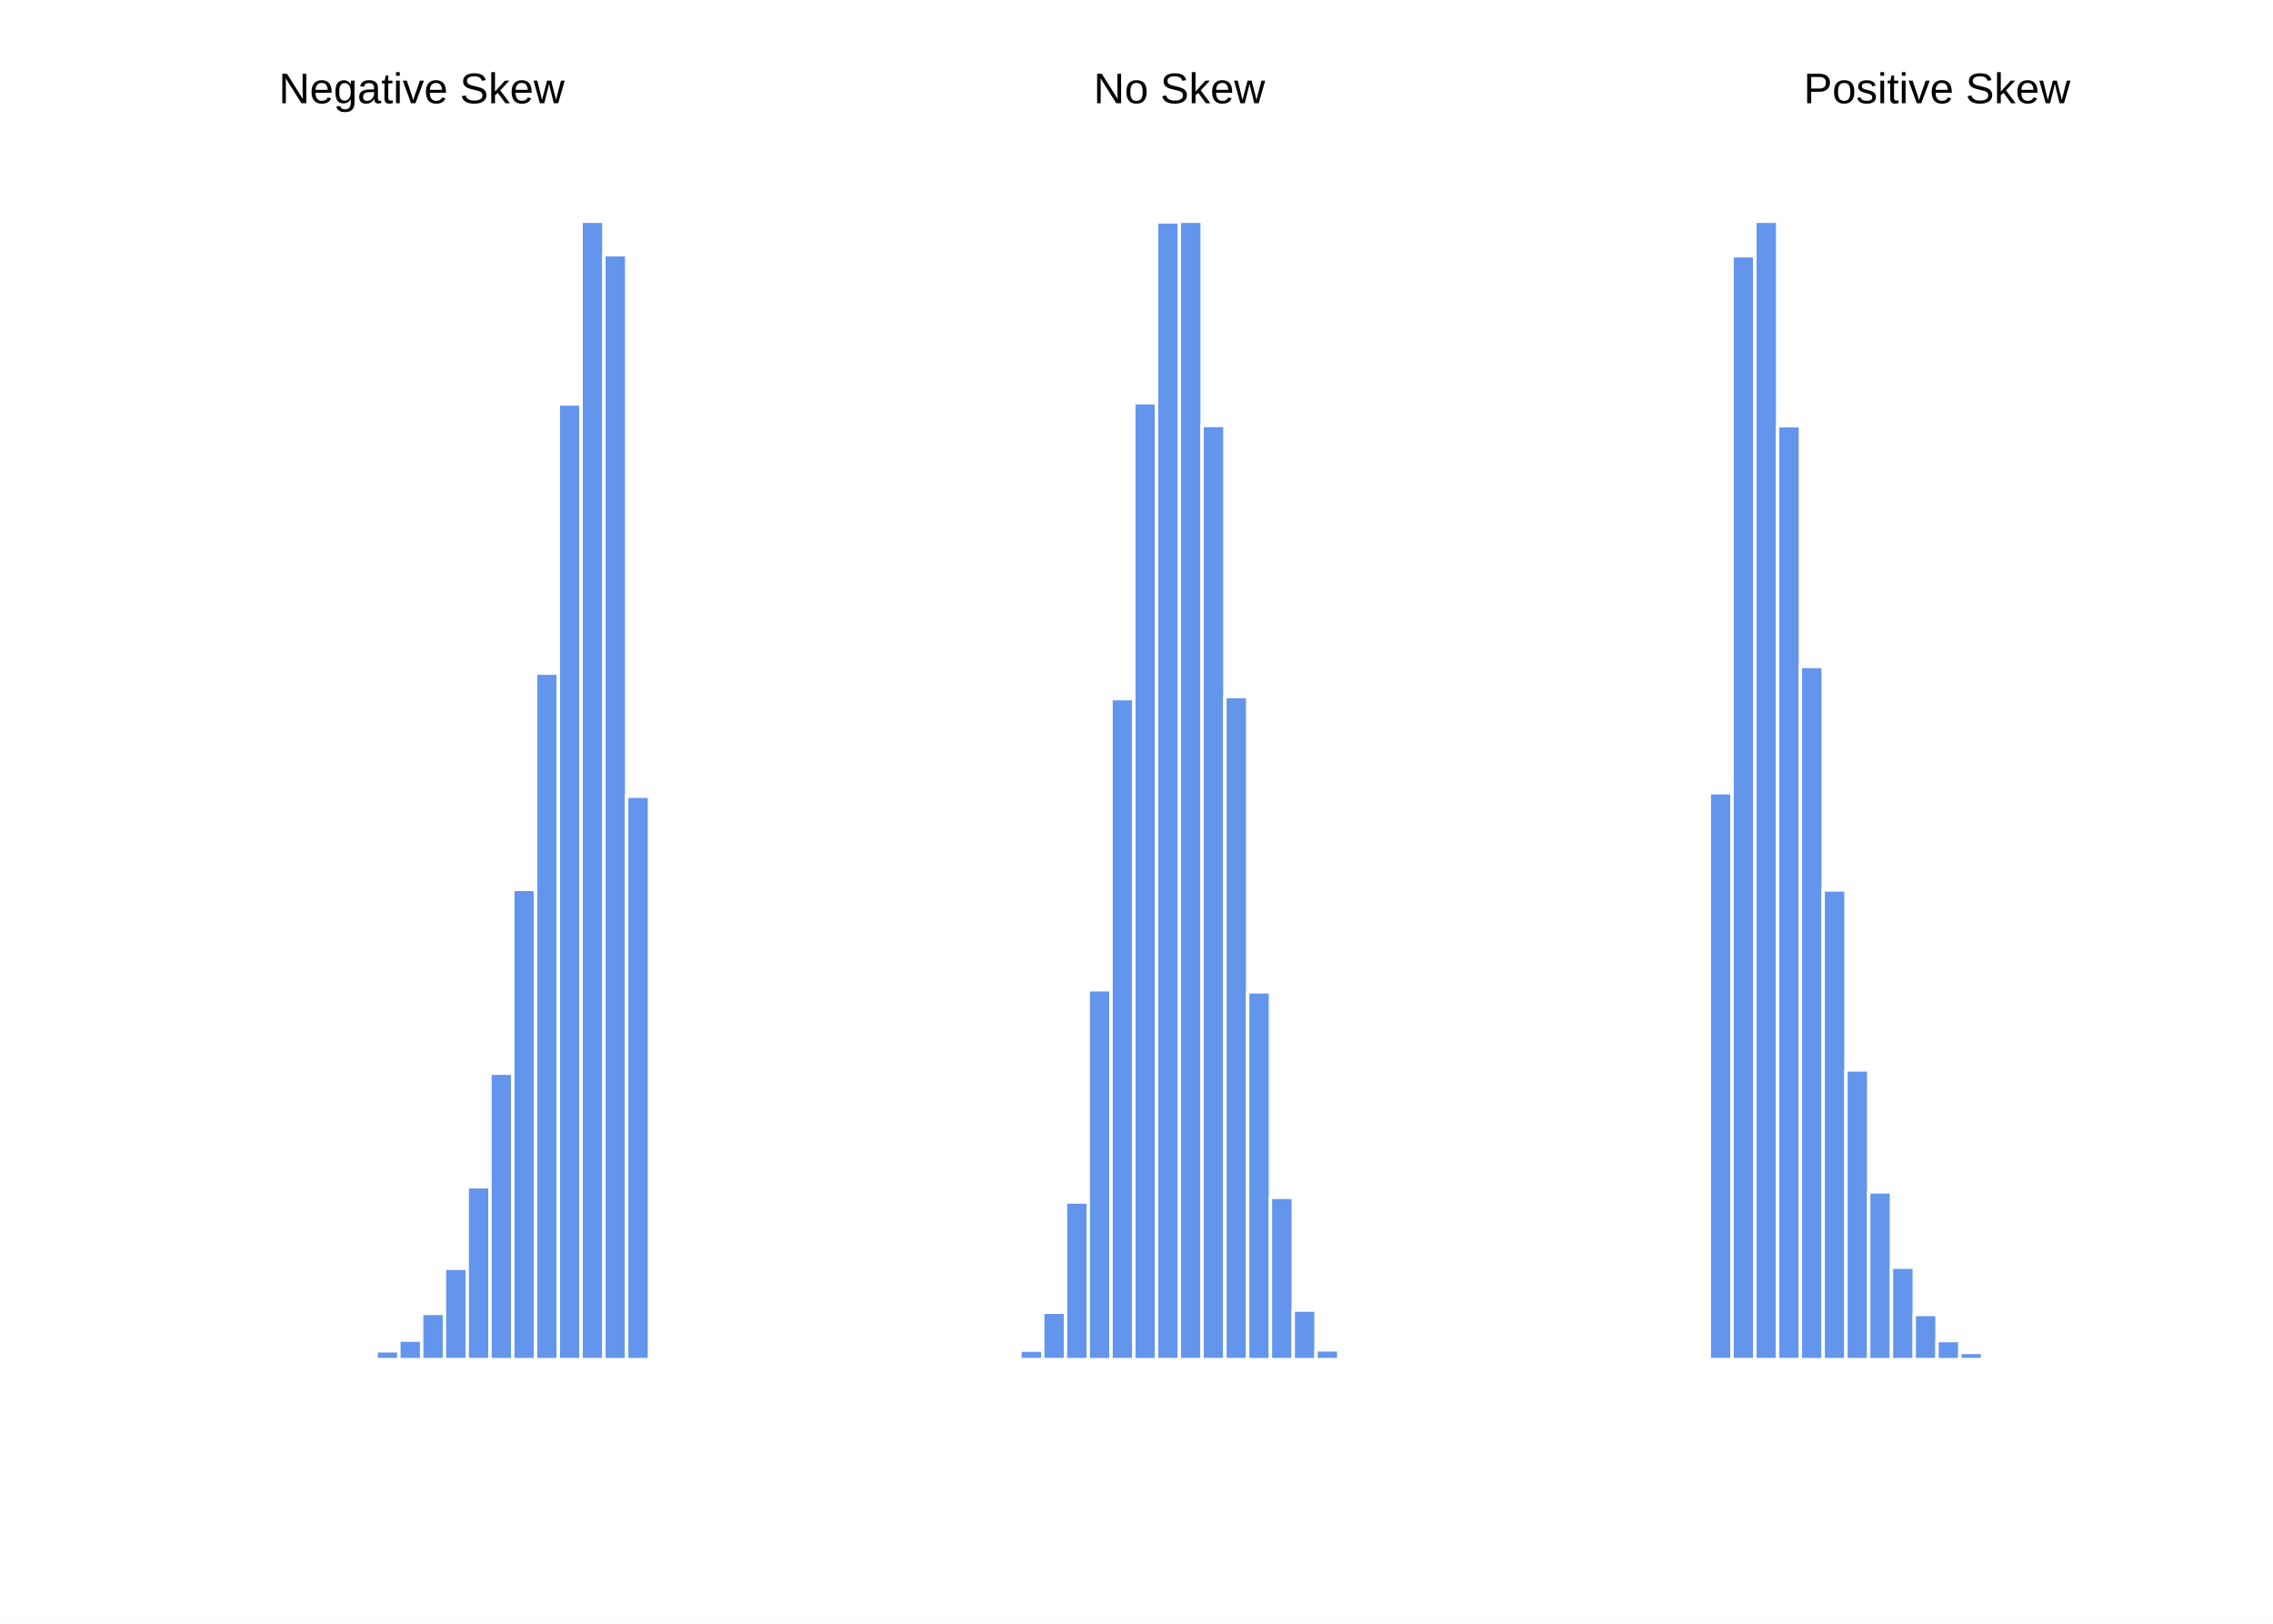
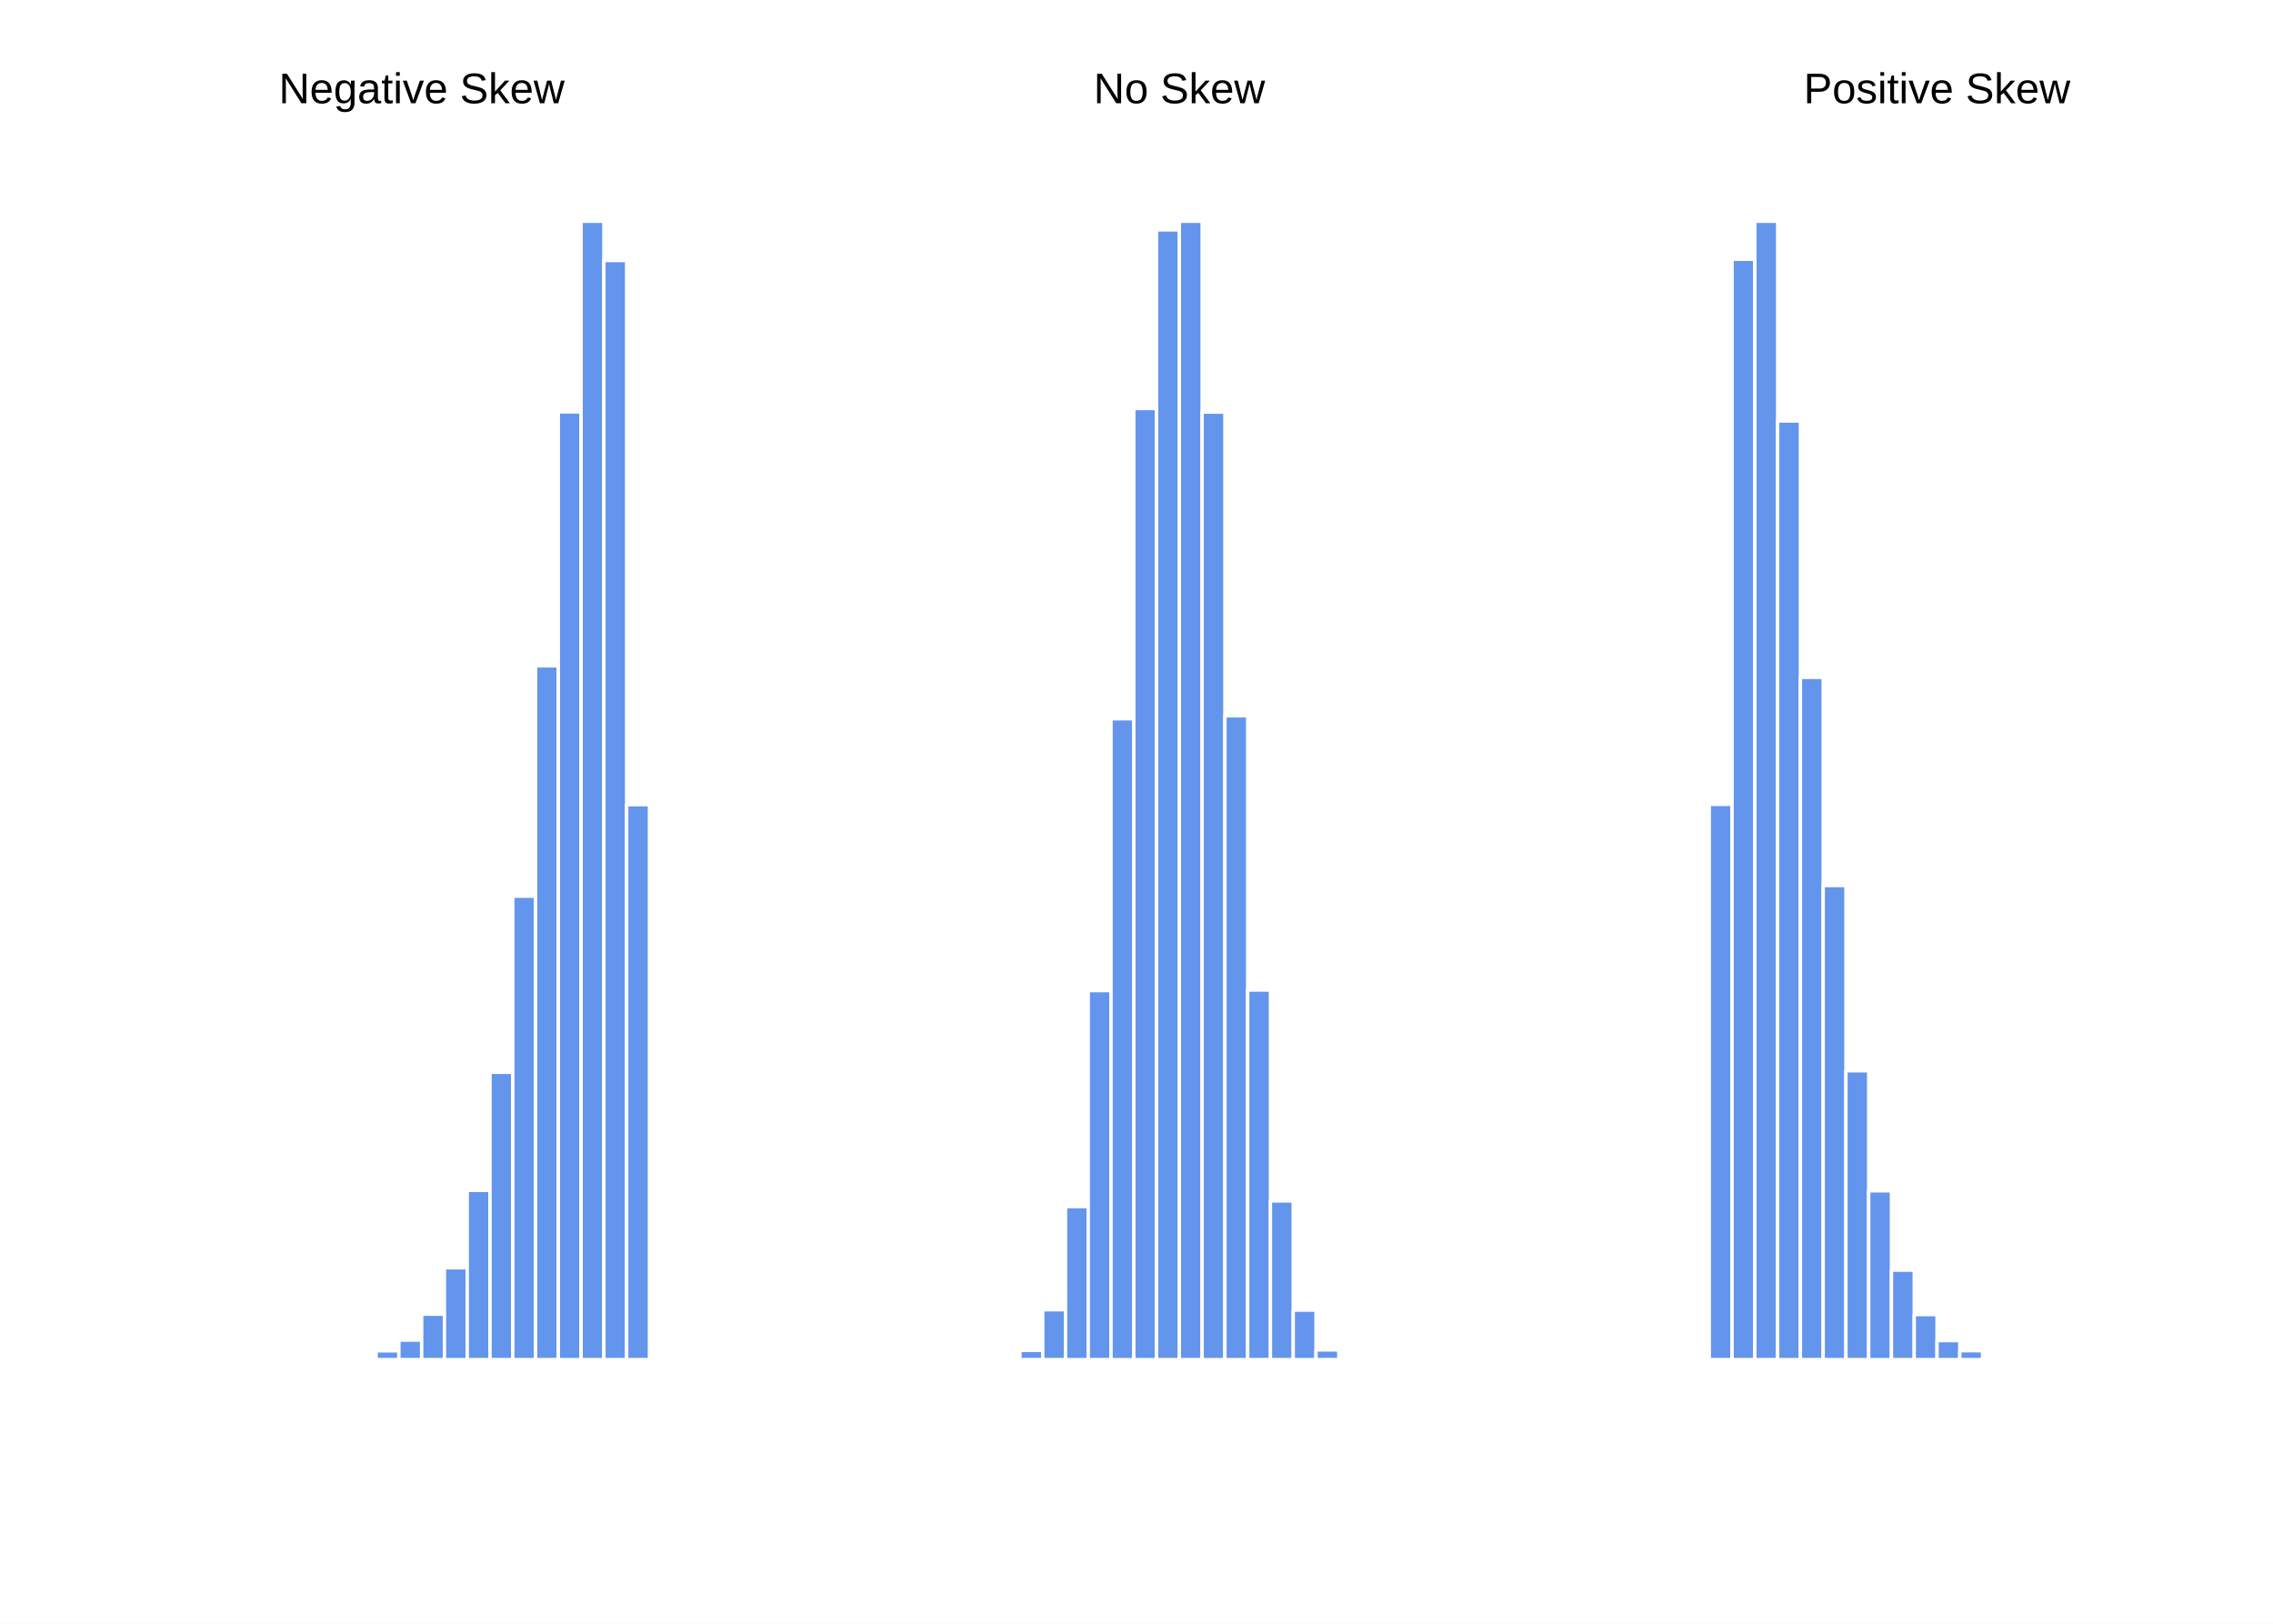
<svg xmlns="http://www.w3.org/2000/svg" class="svglite" width="504.00pt" height="360.00pt" viewBox="0 0 504.00 360.00">
  <defs>
    <style type="text/css">
    .svglite line, .svglite polyline, .svglite polygon, .svglite path, .svglite rect, .svglite circle {
      fill: none;
      stroke: #000000;
      stroke-linecap: round;
      stroke-linejoin: round;
      stroke-miterlimit: 10.00;
    }
    .svglite text {
      white-space: pre;
    }
  </style>
  </defs>
  <rect width="100%" height="100%" style="stroke: none; fill: #FFFFFF;" />
  <defs>
    <clipPath id="cpMC4wMHw1MDQuMDB8MC4wMHwzNjAuMDA=">
      <rect x="0.00" y="0.00" width="504.00" height="360.00" />
    </clipPath>
  </defs>
  <g clip-path="url(#cpMC4wMHw1MDQuMDB8MC4wMHwzNjAuMDA=)">
</g>
  <defs>
    <clipPath id="cpMzguOTd8MTQ4LjA0fDM4Ljk3fDMxMS41Mw==">
      <rect x="38.97" y="38.97" width="109.08" height="272.56" />
    </clipPath>
  </defs>
  <g clip-path="url(#cpMzguOTd8MTQ4LjA0fDM4Ljk3fDMxMS41Mw==)">
</g>
  <defs>
    <clipPath id="cpMC4wMHwxNjguMDB8MC4wMHwzNjAuMDA=">
      <rect x="0.00" y="0.00" width="168.00" height="360.00" />
    </clipPath>
  </defs>
  <g clip-path="url(#cpMC4wMHwxNjguMDB8MC4wMHwzNjAuMDA=)">
    <text x="93.50" y="22.89" text-anchor="middle" style="font-size: 9.50px; font-family: &quot;Arial&quot;;" textLength="63.38px" lengthAdjust="spacingAndGlyphs">Negative Skew</text>
  </g>
  <g clip-path="url(#cpMzguOTd8MTQ4LjA0fDM4Ljk3fDMxMS41Mw==)">
    <rect x="43.01" y="301.43" width="5.05" height="0.00" style="stroke-width: 0.75; stroke: #FFFFFF; fill: #6495ED;" />
    <rect x="48.06" y="301.43" width="5.05" height="0.00" style="stroke-width: 0.75; stroke: #FFFFFF; fill: #6495ED;" />
    <rect x="53.11" y="301.43" width="5.05" height="0.00" style="stroke-width: 0.75; stroke: #FFFFFF; fill: #6495ED;" />
-     <rect x="58.16" y="301.43" width="5.05" height="0.00" style="stroke-width: 0.75; stroke: #FFFFFF; fill: #6495ED;" />
-     <rect x="63.21" y="301.43" width="5.05" height="0.00" style="stroke-width: 0.75; stroke: #FFFFFF; fill: #6495ED;" />
-     <rect x="68.26" y="301.35" width="5.05" height="0.086" style="stroke-width: 0.75; stroke: #FFFFFF; fill: #6495ED;" />
-     <rect x="73.30" y="301.29" width="5.05" height="0.15" style="stroke-width: 0.75; stroke: #FFFFFF; fill: #6495ED;" />
-     <rect x="78.35" y="300.87" width="5.05" height="0.57" style="stroke-width: 0.75; stroke: #FFFFFF; fill: #6495ED;" />
+     <rect x="58.16" y="301.42" width="5.05" height="0.012" style="stroke-width: 0.75; stroke: #FFFFFF; fill: #6495ED;" />
+     <rect x="63.21" y="301.42" width="5.05" height="0.012" style="stroke-width: 0.75; stroke: #FFFFFF; fill: #6495ED;" />
+     <rect x="68.26" y="301.42" width="5.05" height="0.012" style="stroke-width: 0.75; stroke: #FFFFFF; fill: #6495ED;" />
+     <rect x="73.30" y="301.24" width="5.05" height="0.20" style="stroke-width: 0.75; stroke: #FFFFFF; fill: #6495ED;" />
+     <rect x="78.35" y="300.91" width="5.05" height="0.53" style="stroke-width: 0.75; stroke: #FFFFFF; fill: #6495ED;" />
    <rect x="83.40" y="299.50" width="5.05" height="1.93" style="stroke-width: 0.75; stroke: #FFFFFF; fill: #6495ED;" />
-     <rect x="88.45" y="297.12" width="5.05" height="4.32" style="stroke-width: 0.75; stroke: #FFFFFF; fill: #6495ED;" />
-     <rect x="93.50" y="291.19" width="5.05" height="10.24" style="stroke-width: 0.75; stroke: #FFFFFF; fill: #6495ED;" />
-     <rect x="98.55" y="281.19" width="5.05" height="20.24" style="stroke-width: 0.75; stroke: #FFFFFF; fill: #6495ED;" />
-     <rect x="103.60" y="263.12" width="5.05" height="38.31" style="stroke-width: 0.75; stroke: #FFFFFF; fill: #6495ED;" />
-     <rect x="108.65" y="237.94" width="5.05" height="63.50" style="stroke-width: 0.75; stroke: #FFFFFF; fill: #6495ED;" />
-     <rect x="113.70" y="197.19" width="5.05" height="104.25" style="stroke-width: 0.75; stroke: #FFFFFF; fill: #6495ED;" />
-     <rect x="118.75" y="149.24" width="5.05" height="152.20" style="stroke-width: 0.75; stroke: #FFFFFF; fill: #6495ED;" />
-     <rect x="123.80" y="89.57" width="5.05" height="211.86" style="stroke-width: 0.75; stroke: #FFFFFF; fill: #6495ED;" />
+     <rect x="88.45" y="297.12" width="5.05" height="4.31" style="stroke-width: 0.75; stroke: #FFFFFF; fill: #6495ED;" />
+     <rect x="93.50" y="291.37" width="5.05" height="10.06" style="stroke-width: 0.75; stroke: #FFFFFF; fill: #6495ED;" />
+     <rect x="98.55" y="281.09" width="5.05" height="20.35" style="stroke-width: 0.75; stroke: #FFFFFF; fill: #6495ED;" />
+     <rect x="103.60" y="263.92" width="5.05" height="37.51" style="stroke-width: 0.75; stroke: #FFFFFF; fill: #6495ED;" />
+     <rect x="108.65" y="237.74" width="5.05" height="63.69" style="stroke-width: 0.75; stroke: #FFFFFF; fill: #6495ED;" />
+     <rect x="113.70" y="198.70" width="5.05" height="102.73" style="stroke-width: 0.75; stroke: #FFFFFF; fill: #6495ED;" />
+     <rect x="118.75" y="147.63" width="5.05" height="153.80" style="stroke-width: 0.75; stroke: #FFFFFF; fill: #6495ED;" />
+     <rect x="123.80" y="91.33" width="5.05" height="210.11" style="stroke-width: 0.75; stroke: #FFFFFF; fill: #6495ED;" />
    <rect x="128.85" y="49.06" width="5.05" height="252.37" style="stroke-width: 0.75; stroke: #FFFFFF; fill: #6495ED;" />
-     <rect x="133.90" y="56.48" width="5.05" height="244.96" style="stroke-width: 0.75; stroke: #FFFFFF; fill: #6495ED;" />
-     <rect x="138.95" y="176.53" width="5.05" height="124.91" style="stroke-width: 0.75; stroke: #FFFFFF; fill: #6495ED;" />
+     <rect x="133.90" y="57.75" width="5.05" height="243.68" style="stroke-width: 0.75; stroke: #FFFFFF; fill: #6495ED;" />
+     <rect x="138.95" y="178.41" width="5.05" height="123.02" style="stroke-width: 0.75; stroke: #FFFFFF; fill: #6495ED;" />
  </g>
  <defs>
    <clipPath id="cpMjA2Ljk3fDMxNi4wNHwzOC45N3wzMTEuNTM=">
      <rect x="206.97" y="38.97" width="109.08" height="272.56" />
    </clipPath>
  </defs>
  <g clip-path="url(#cpMjA2Ljk3fDMxNi4wNHwzOC45N3wzMTEuNTM=)">
</g>
  <defs>
    <clipPath id="cpMTY4LjAwfDMzNi4wMHwwLjAwfDM2MC4wMA==">
      <rect x="168.00" y="0.00" width="168.00" height="360.00" />
    </clipPath>
  </defs>
  <g clip-path="url(#cpMTY4LjAwfDMzNi4wMHwwLjAwfDM2MC4wMA==)">
    <text x="261.50" y="22.89" text-anchor="middle" style="font-size: 9.50px; font-family: &quot;Arial&quot;;" textLength="38.02px" lengthAdjust="spacingAndGlyphs">No Skew</text>
  </g>
  <g clip-path="url(#cpMjA2Ljk3fDMxNi4wNHwzOC45N3wzMTEuNTM=)">
    <rect x="211.01" y="301.43" width="5.05" height="0.00" style="stroke-width: 0.75; stroke: #FFFFFF; fill: #6495ED;" />
-     <rect x="216.06" y="301.41" width="5.05" height="0.030" style="stroke-width: 0.75; stroke: #FFFFFF; fill: #6495ED;" />
-     <rect x="221.11" y="301.20" width="5.05" height="0.24" style="stroke-width: 0.75; stroke: #FFFFFF; fill: #6495ED;" />
-     <rect x="226.16" y="299.35" width="5.05" height="2.08" style="stroke-width: 0.75; stroke: #FFFFFF; fill: #6495ED;" />
-     <rect x="231.21" y="290.94" width="5.05" height="10.49" style="stroke-width: 0.75; stroke: #FFFFFF; fill: #6495ED;" />
-     <rect x="236.26" y="266.51" width="5.05" height="34.93" style="stroke-width: 0.75; stroke: #FFFFFF; fill: #6495ED;" />
-     <rect x="241.30" y="219.45" width="5.05" height="81.99" style="stroke-width: 0.75; stroke: #FFFFFF; fill: #6495ED;" />
-     <rect x="246.35" y="154.90" width="5.05" height="146.53" style="stroke-width: 0.75; stroke: #FFFFFF; fill: #6495ED;" />
-     <rect x="251.40" y="89.28" width="5.05" height="212.16" style="stroke-width: 0.75; stroke: #FFFFFF; fill: #6495ED;" />
-     <rect x="256.45" y="49.19" width="5.05" height="252.24" style="stroke-width: 0.75; stroke: #FFFFFF; fill: #6495ED;" />
+     <rect x="216.06" y="301.43" width="5.05" height="0.00" style="stroke-width: 0.75; stroke: #FFFFFF; fill: #6495ED;" />
+     <rect x="221.11" y="301.26" width="5.05" height="0.18" style="stroke-width: 0.75; stroke: #FFFFFF; fill: #6495ED;" />
+     <rect x="226.16" y="299.39" width="5.05" height="2.04" style="stroke-width: 0.75; stroke: #FFFFFF; fill: #6495ED;" />
+     <rect x="231.21" y="290.39" width="5.05" height="11.04" style="stroke-width: 0.75; stroke: #FFFFFF; fill: #6495ED;" />
+     <rect x="236.26" y="267.51" width="5.05" height="33.93" style="stroke-width: 0.75; stroke: #FFFFFF; fill: #6495ED;" />
+     <rect x="241.30" y="219.62" width="5.05" height="81.81" style="stroke-width: 0.75; stroke: #FFFFFF; fill: #6495ED;" />
+     <rect x="246.35" y="159.36" width="5.05" height="142.08" style="stroke-width: 0.75; stroke: #FFFFFF; fill: #6495ED;" />
+     <rect x="251.40" y="90.58" width="5.05" height="210.86" style="stroke-width: 0.75; stroke: #FFFFFF; fill: #6495ED;" />
+     <rect x="256.45" y="50.97" width="5.05" height="250.46" style="stroke-width: 0.75; stroke: #FFFFFF; fill: #6495ED;" />
    <rect x="261.50" y="49.06" width="5.05" height="252.37" style="stroke-width: 0.75; stroke: #FFFFFF; fill: #6495ED;" />
-     <rect x="266.55" y="94.33" width="5.05" height="207.10" style="stroke-width: 0.75; stroke: #FFFFFF; fill: #6495ED;" />
-     <rect x="271.60" y="154.43" width="5.05" height="147.00" style="stroke-width: 0.75; stroke: #FFFFFF; fill: #6495ED;" />
-     <rect x="276.65" y="219.91" width="5.05" height="81.53" style="stroke-width: 0.75; stroke: #FFFFFF; fill: #6495ED;" />
-     <rect x="281.70" y="265.47" width="5.05" height="35.96" style="stroke-width: 0.75; stroke: #FFFFFF; fill: #6495ED;" />
+     <rect x="266.55" y="91.36" width="5.05" height="210.08" style="stroke-width: 0.75; stroke: #FFFFFF; fill: #6495ED;" />
+     <rect x="271.60" y="158.70" width="5.05" height="142.74" style="stroke-width: 0.75; stroke: #FFFFFF; fill: #6495ED;" />
+     <rect x="276.65" y="219.50" width="5.05" height="81.93" style="stroke-width: 0.75; stroke: #FFFFFF; fill: #6495ED;" />
+     <rect x="281.70" y="266.26" width="5.05" height="35.17" style="stroke-width: 0.75; stroke: #FFFFFF; fill: #6495ED;" />
    <rect x="286.75" y="290.47" width="5.05" height="10.97" style="stroke-width: 0.75; stroke: #FFFFFF; fill: #6495ED;" />
-     <rect x="291.80" y="299.28" width="5.05" height="2.16" style="stroke-width: 0.75; stroke: #FFFFFF; fill: #6495ED;" />
-     <rect x="296.85" y="301.18" width="5.05" height="0.25" style="stroke-width: 0.75; stroke: #FFFFFF; fill: #6495ED;" />
+     <rect x="291.80" y="299.29" width="5.05" height="2.14" style="stroke-width: 0.75; stroke: #FFFFFF; fill: #6495ED;" />
+     <rect x="296.85" y="301.19" width="5.05" height="0.25" style="stroke-width: 0.75; stroke: #FFFFFF; fill: #6495ED;" />
    <rect x="301.90" y="301.43" width="5.05" height="0.00" style="stroke-width: 0.75; stroke: #FFFFFF; fill: #6495ED;" />
    <rect x="306.95" y="301.43" width="5.05" height="0.00" style="stroke-width: 0.75; stroke: #FFFFFF; fill: #6495ED;" />
  </g>
  <defs>
    <clipPath id="cpMzc0Ljk3fDQ4NC4wNHwzOC45N3wzMTEuNTM=">
      <rect x="374.97" y="38.97" width="109.08" height="272.56" />
    </clipPath>
  </defs>
  <g clip-path="url(#cpMzc0Ljk3fDQ4NC4wNHwzOC45N3wzMTEuNTM=)">
</g>
  <defs>
    <clipPath id="cpMzM2LjAwfDUwNC4wMHwwLjAwfDM2MC4wMA==">
      <rect x="336.00" y="0.00" width="168.00" height="360.00" />
    </clipPath>
  </defs>
  <g clip-path="url(#cpMzM2LjAwfDUwNC4wMHwwLjAwfDM2MC4wMA==)">
    <text x="429.50" y="22.89" text-anchor="middle" style="font-size: 9.50px; font-family: &quot;Arial&quot;;" textLength="59.15px" lengthAdjust="spacingAndGlyphs">Positive Skew</text>
  </g>
  <g clip-path="url(#cpMzc0Ljk3fDQ4NC4wNHwzOC45N3wzMTEuNTM=)">
-     <rect x="379.01" y="175.75" width="5.05" height="125.68" style="stroke-width: 0.75; stroke: #FFFFFF; fill: #6495ED;" />
-     <rect x="384.06" y="56.70" width="5.05" height="244.73" style="stroke-width: 0.75; stroke: #FFFFFF; fill: #6495ED;" />
+     <rect x="379.01" y="178.34" width="5.05" height="123.09" style="stroke-width: 0.75; stroke: #FFFFFF; fill: #6495ED;" />
+     <rect x="384.06" y="57.48" width="5.05" height="243.95" style="stroke-width: 0.75; stroke: #FFFFFF; fill: #6495ED;" />
    <rect x="389.11" y="49.06" width="5.05" height="252.37" style="stroke-width: 0.75; stroke: #FFFFFF; fill: #6495ED;" />
-     <rect x="394.16" y="94.39" width="5.05" height="207.04" style="stroke-width: 0.75; stroke: #FFFFFF; fill: #6495ED;" />
-     <rect x="399.21" y="147.76" width="5.05" height="153.68" style="stroke-width: 0.75; stroke: #FFFFFF; fill: #6495ED;" />
-     <rect x="404.26" y="197.31" width="5.05" height="104.13" style="stroke-width: 0.75; stroke: #FFFFFF; fill: #6495ED;" />
-     <rect x="409.30" y="237.22" width="5.05" height="64.22" style="stroke-width: 0.75; stroke: #FFFFFF; fill: #6495ED;" />
-     <rect x="414.35" y="264.26" width="5.05" height="37.18" style="stroke-width: 0.75; stroke: #FFFFFF; fill: #6495ED;" />
-     <rect x="419.40" y="280.95" width="5.05" height="20.49" style="stroke-width: 0.75; stroke: #FFFFFF; fill: #6495ED;" />
-     <rect x="424.45" y="291.44" width="5.05" height="9.99" style="stroke-width: 0.75; stroke: #FFFFFF; fill: #6495ED;" />
-     <rect x="429.50" y="297.23" width="5.05" height="4.21" style="stroke-width: 0.75; stroke: #FFFFFF; fill: #6495ED;" />
-     <rect x="434.55" y="299.85" width="5.05" height="1.58" style="stroke-width: 0.75; stroke: #FFFFFF; fill: #6495ED;" />
-     <rect x="439.60" y="300.76" width="5.05" height="0.67" style="stroke-width: 0.75; stroke: #FFFFFF; fill: #6495ED;" />
-     <rect x="444.65" y="301.29" width="5.05" height="0.15" style="stroke-width: 0.75; stroke: #FFFFFF; fill: #6495ED;" />
-     <rect x="449.70" y="301.37" width="5.05" height="0.061" style="stroke-width: 0.75; stroke: #FFFFFF; fill: #6495ED;" />
+     <rect x="394.16" y="93.34" width="5.05" height="208.10" style="stroke-width: 0.75; stroke: #FFFFFF; fill: #6495ED;" />
+     <rect x="399.21" y="150.18" width="5.05" height="151.25" style="stroke-width: 0.75; stroke: #FFFFFF; fill: #6495ED;" />
+     <rect x="404.26" y="196.33" width="5.05" height="105.11" style="stroke-width: 0.75; stroke: #FFFFFF; fill: #6495ED;" />
+     <rect x="409.30" y="237.40" width="5.05" height="64.03" style="stroke-width: 0.75; stroke: #FFFFFF; fill: #6495ED;" />
+     <rect x="414.35" y="264.02" width="5.05" height="37.42" style="stroke-width: 0.75; stroke: #FFFFFF; fill: #6495ED;" />
+     <rect x="419.40" y="281.61" width="5.05" height="19.82" style="stroke-width: 0.75; stroke: #FFFFFF; fill: #6495ED;" />
+     <rect x="424.45" y="291.46" width="5.05" height="9.97" style="stroke-width: 0.75; stroke: #FFFFFF; fill: #6495ED;" />
+     <rect x="429.50" y="297.23" width="5.05" height="4.20" style="stroke-width: 0.75; stroke: #FFFFFF; fill: #6495ED;" />
+     <rect x="434.55" y="299.47" width="5.05" height="1.97" style="stroke-width: 0.75; stroke: #FFFFFF; fill: #6495ED;" />
+     <rect x="439.60" y="300.86" width="5.05" height="0.57" style="stroke-width: 0.75; stroke: #FFFFFF; fill: #6495ED;" />
+     <rect x="444.65" y="301.28" width="5.05" height="0.16" style="stroke-width: 0.75; stroke: #FFFFFF; fill: #6495ED;" />
+     <rect x="449.70" y="301.43" width="5.05" height="0.00" style="stroke-width: 0.75; stroke: #FFFFFF; fill: #6495ED;" />
    <rect x="454.75" y="301.43" width="5.05" height="0.00" style="stroke-width: 0.75; stroke: #FFFFFF; fill: #6495ED;" />
    <rect x="459.80" y="301.43" width="5.05" height="0.00" style="stroke-width: 0.75; stroke: #FFFFFF; fill: #6495ED;" />
    <rect x="464.85" y="301.43" width="5.05" height="0.00" style="stroke-width: 0.75; stroke: #FFFFFF; fill: #6495ED;" />
    <rect x="469.90" y="301.43" width="5.05" height="0.00" style="stroke-width: 0.75; stroke: #FFFFFF; fill: #6495ED;" />
    <rect x="474.95" y="301.43" width="5.05" height="0.00" style="stroke-width: 0.75; stroke: #FFFFFF; fill: #6495ED;" />
  </g>
</svg>
